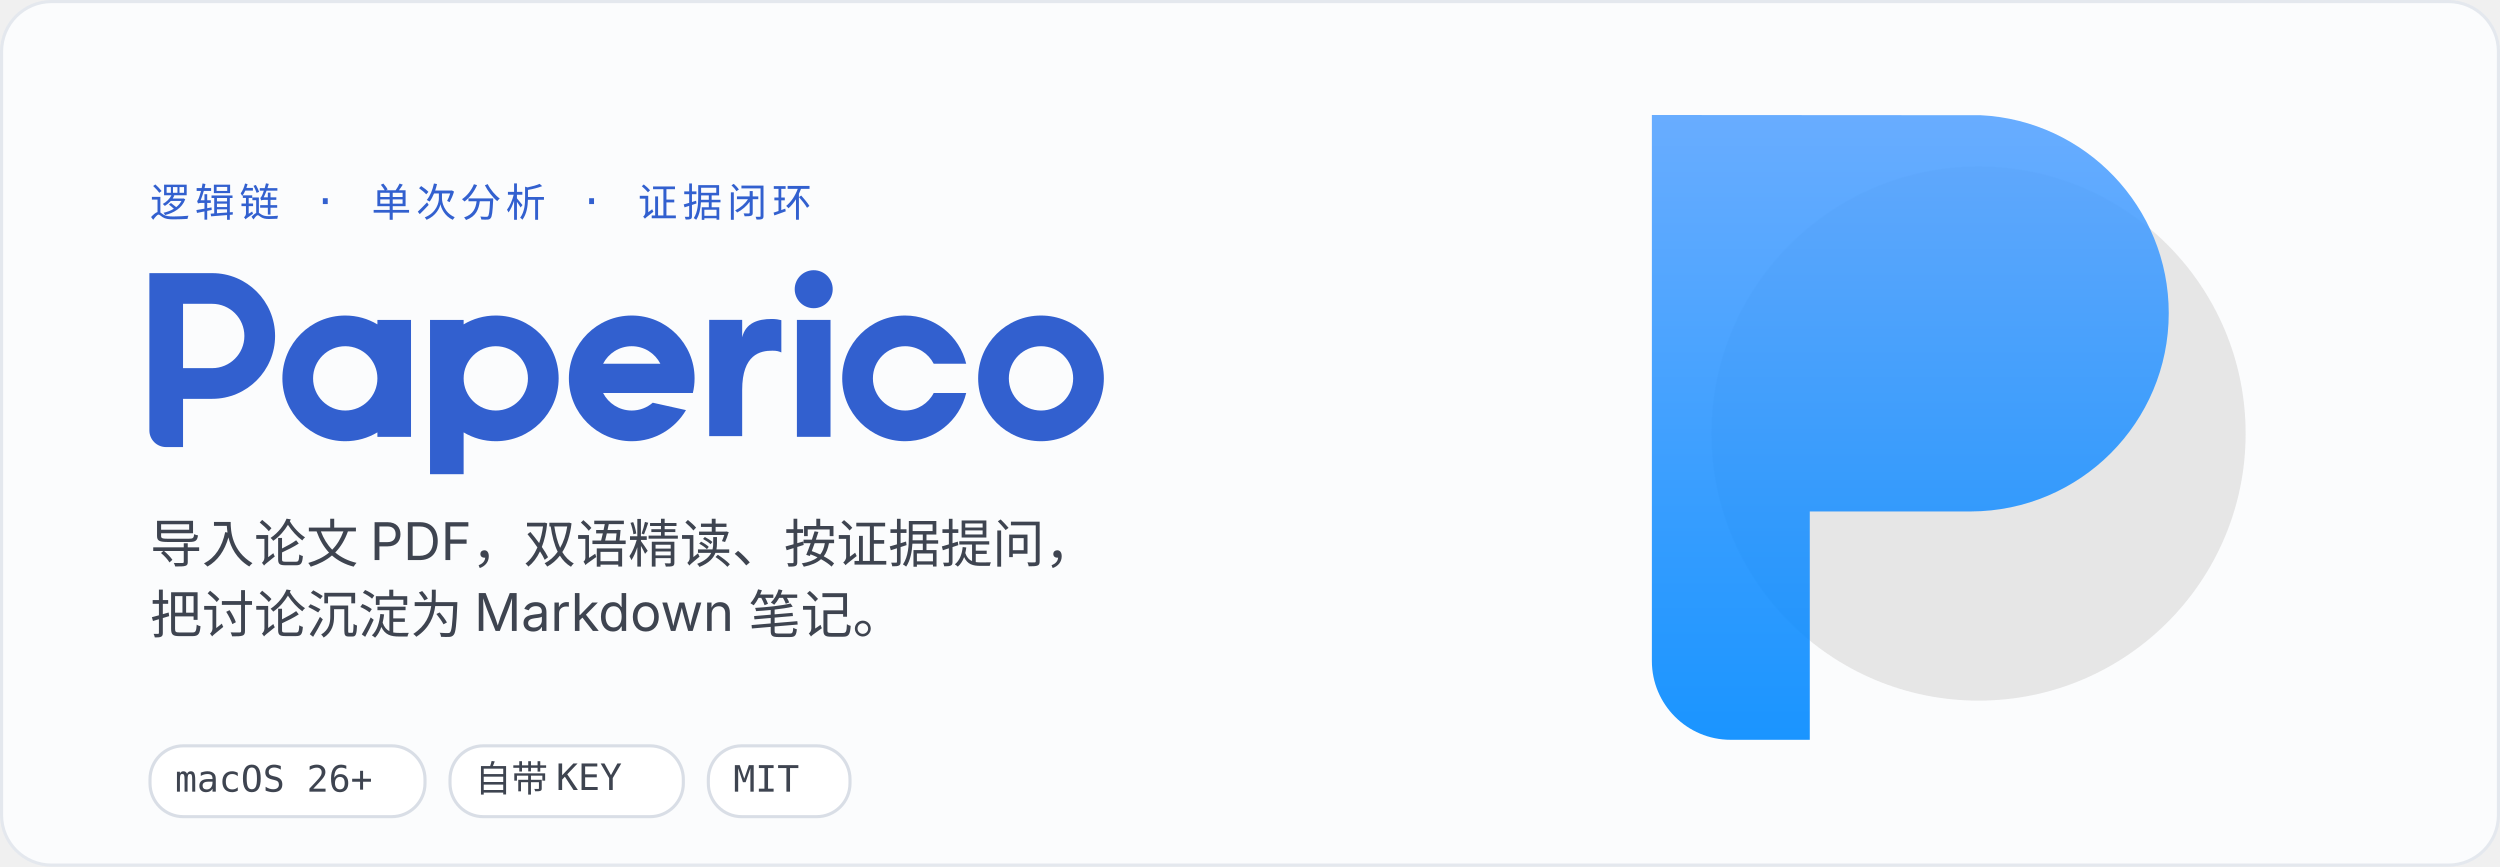
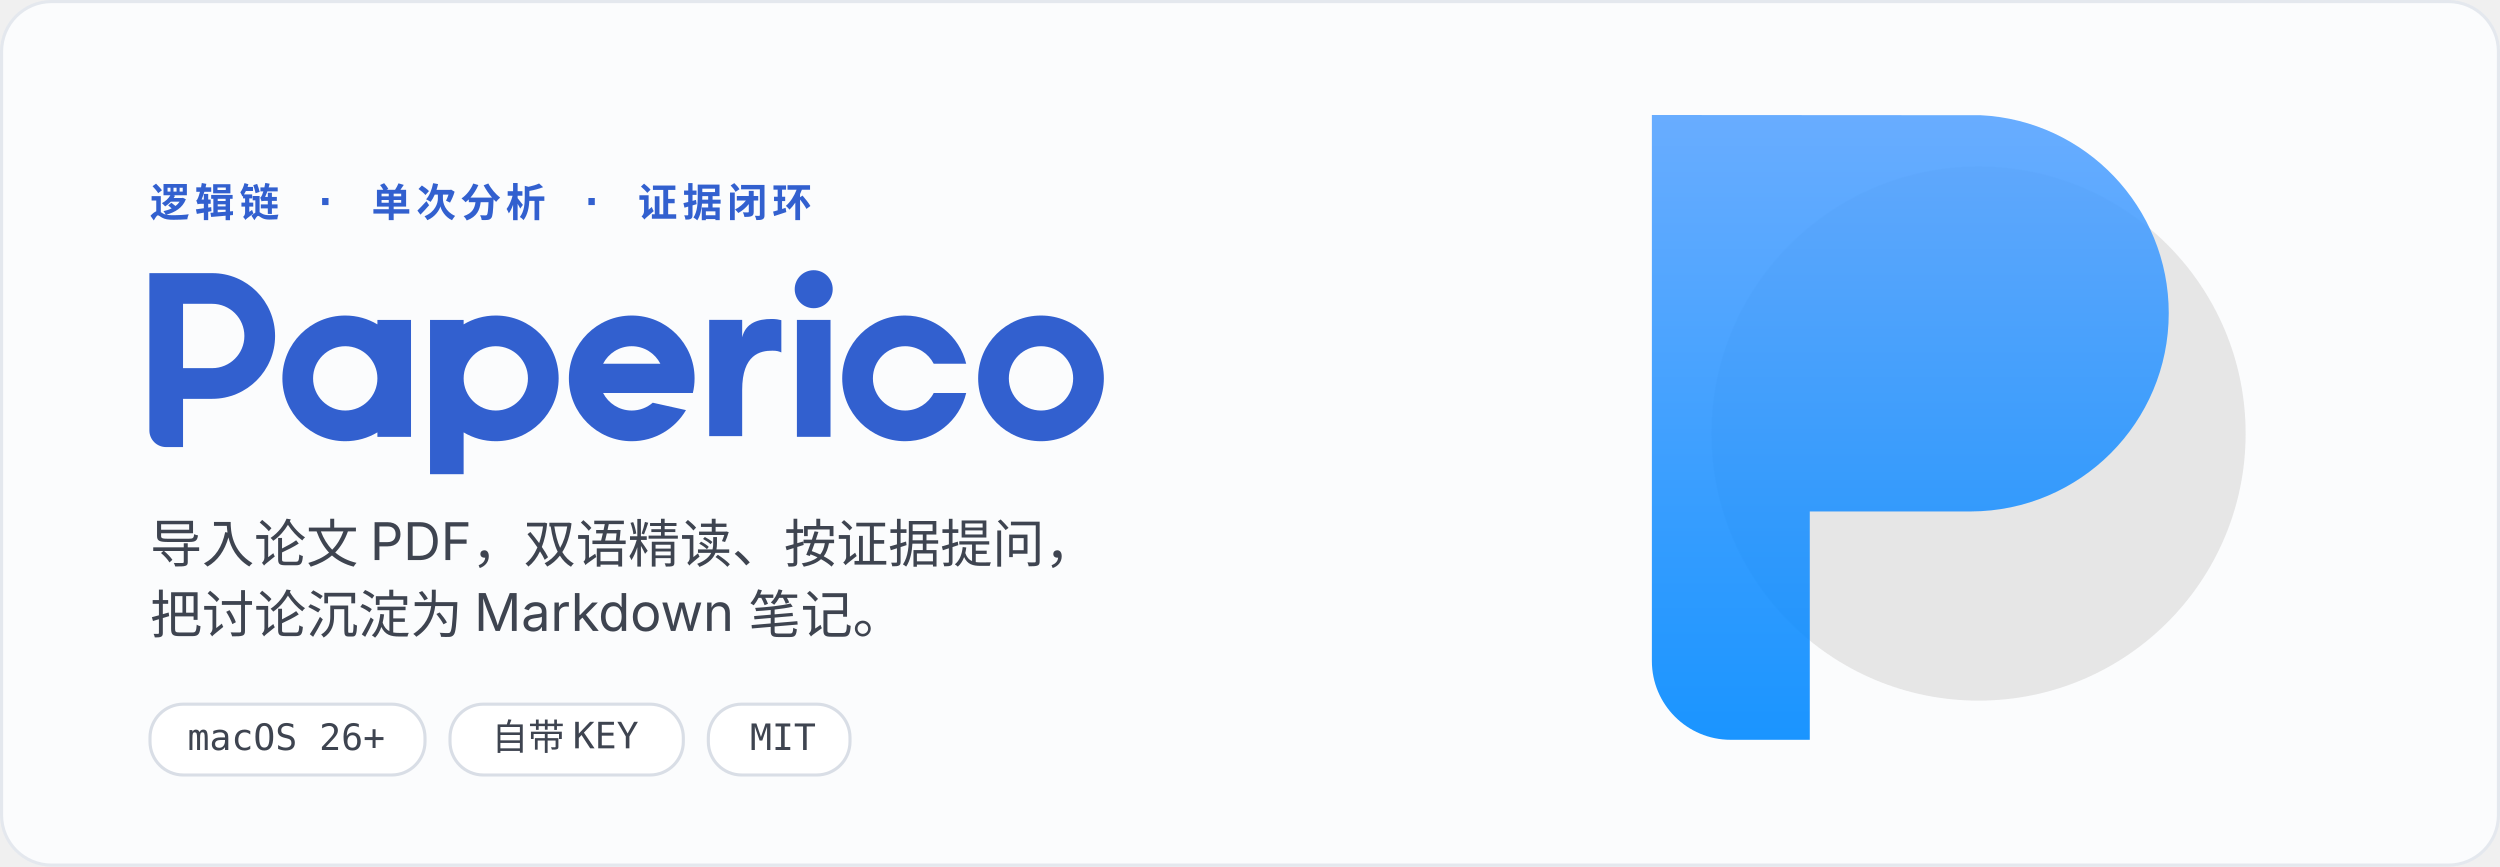
<svg xmlns="http://www.w3.org/2000/svg" width="1200" height="416" viewBox="0 0 1200 416" role="img" aria-labelledby="hero-title hero-desc">
  <defs>
    <linearGradient id="p-grad" x1="0" y1="0" x2="0" y2="1">
      <stop offset="0" stop-color="#57A3FF" />
      <stop offset="1" stop-color="#0088FF" />
    </linearGradient>
  </defs>
  <rect x="0.75" y="0.75" width="1198.5" height="414.5" rx="24" fill="#FBFCFD" stroke="#E4E8EE" stroke-width="1.5" />
  <g id="title-block" font-family="-apple-system, BlinkMacSystemFont, 'Segoe UI', 'PingFang SC', sans-serif">
-     <text x="72" y="104" font-family="ui-monospace, 'SFMono-Regular', 'Menlo', 'PingFang SC', monospace" font-size="19" letter-spacing="2.5" fill="#3260CF">逻辑链 · 单次分析 · 证据闭环</text>
+     <text x="72" y="104" font-family="ui-monospace, 'SFMono-Regular', 'Menlo', 'PingFang SC', monospace" font-size="19" font-weight="600" letter-spacing="2.5px" fill="#3260CF">逻辑链 · 单次分析 · 证据闭环</text>
    <text x="72" y="270" font-size="25" fill="#3E4450">导入论文 PDF，双语精读、按证据提问，</text>
    <text x="72" y="304" font-size="25" fill="#3E4450">把讨论沉淀为 Markdown 笔记。</text>
    <g font-family="ui-monospace, 'SFMono-Regular', 'Menlo', 'PingFang SC', monospace" font-size="17.5" fill="#3E4450">
-       <rect x="72" y="358" width="132" height="34" rx="16" fill="#FFFFFF" stroke="#D9DEE6" stroke-width="1.5" />
-       <text x="84" y="380">macOS 26+</text>
-       <rect x="216" y="358" width="112" height="34" rx="16" fill="#FFFFFF" stroke="#D9DEE6" stroke-width="1.5" />
-       <text x="228" y="380">自带 KEY</text>
-       <rect x="340" y="358" width="68" height="34" rx="16" fill="#FFFFFF" stroke="#D9DEE6" stroke-width="1.5" />
-       <text x="352" y="380">MIT</text>
+       <rect x="72" y="338" width="132" height="34" rx="16" fill="#FFFFFF" stroke="#D9DEE6" stroke-width="1.5" />
+       <text x="90" y="360">macOS 26+</text>
+       <rect x="216" y="338" width="112" height="34" rx="16" fill="#FFFFFF" stroke="#D9DEE6" stroke-width="1.5" />
+       <text x="236" y="360">自带 KEY</text>
+       <rect x="340" y="338" width="68" height="34" rx="16" fill="#FFFFFF" stroke="#D9DEE6" stroke-width="1.5" />
+       <text x="360" y="360">MIT</text>
    </g>
  </g>
  <g id="wordmark" transform="translate(70 128) scale(0.17) translate(-171 -686)" fill="#3260CF" fill-rule="evenodd">
    <path d="M276.056,1059.185l0,136.194l-48.06,0c-12.464,-0 -24.417,-4.951 -33.231,-13.765c-8.813,-8.813 -13.765,-20.767 -13.765,-33.231l0,-444.13l177.466,0c97.946,0 177.466,79.52 177.466,177.466c0,97.946 -79.52,177.466 -177.466,177.466l-82.41,0Zm0,-268.262l0,181.593l82.41,0c50.112,0 90.796,-40.684 90.796,-90.796c0,-50.112 -40.684,-90.796 -90.796,-90.796l-82.41,0Z" />
    <path d="M824.828,1153.885c-26.57,15.867 -57.627,24.986 -90.796,24.986c-97.946,0 -177.466,-79.52 -177.466,-177.466c0,-97.946 79.52,-177.466 177.466,-177.466c33.17,0 64.226,9.12 90.796,24.986l0,-12.605l94.923,0l0,330.168l-94.923,0l0,-12.605Zm0,-152.479c0,-50.112 -40.684,-90.796 -90.796,-90.796c-50.112,0 -90.796,40.684 -90.796,90.796c0,50.112 40.684,90.796 90.796,90.796c50.112,0 90.796,-40.684 90.796,-90.796Z" />
    <path d="M1068.328,1153.885l-0,118.139l-94.923,0l0,-435.702l94.923,0l0,12.605c26.57,-15.867 57.627,-24.986 90.796,-24.986c97.946,0 177.466,79.52 177.466,177.466c0,97.946 -79.52,177.466 -177.466,177.466c-33.17,0 -64.226,-9.12 -90.796,-24.986Zm-0,-152.479c0,50.112 40.684,90.796 90.796,90.796c50.112,0 90.796,-40.684 90.796,-90.796c0,-50.112 -40.684,-90.796 -90.796,-90.796c-50.112,0 -90.796,40.684 -90.796,90.796Z" />
    <path d="M1696.133,1091.004c-30.825,52.551 -87.915,87.867 -153.188,87.867c-97.946,0 -177.466,-79.52 -177.466,-177.466c0,-97.946 79.52,-177.466 177.466,-177.466c97.946,0 177.466,79.52 177.466,177.466c0,14.207 -1.673,28.026 -4.833,41.271l-253.515,-0c15.039,29.389 45.628,49.525 80.882,49.525c22.669,0 43.41,-8.326 59.327,-22.084l93.861,20.886Zm-72.306,-130.87c-15.039,-29.389 -45.628,-49.525 -80.882,-49.525c-35.255,0 -65.843,20.136 -80.882,49.525l161.765,0Z" />
    <path d="M1761.681,1164.504l93.09,0c0,0 -0,0 -0,-130.048c0,-101.415 51.542,-111.237 85.068,-111.237c13.39,0 17.888,1.837 25.539,4.899l0,-91.066c-7.014,-1.837 -16.578,-3.368 -26.779,-3.368c-39.85,0 -73.626,11.194 -83.828,51.608l0,-48.999l-93.09,0l0,328.212Z" />
    <rect x="2009.308" y="836.322" width="94.923" height="330.168" />
    <circle cx="2056.77" cy="749.652" r="53.652" />
    <path d="M2487.347,1042.677c-18.623,78.07 -88.894,136.194 -172.633,136.194c-97.946,0 -177.466,-79.52 -177.466,-177.466c0,-97.946 79.52,-177.466 177.466,-177.466c83.739,0 154.01,58.124 172.633,136.194l-91.751,0c-15.039,-29.389 -45.628,-49.525 -80.882,-49.525c-50.112,0 -90.796,40.684 -90.796,90.796c0,50.112 40.684,90.796 90.796,90.796c35.255,0 65.843,-20.136 80.882,-49.525l91.751,0Z" />
    <path d="M2698.534,823.94c97.946,0 177.466,79.52 177.466,177.466c0,97.946 -79.52,177.466 -177.466,177.466c-97.946,0 -177.466,-79.52 -177.466,-177.466c0,-97.946 79.52,-177.466 177.466,-177.466Zm0,86.669c-50.112,0 -90.796,40.684 -90.796,90.796c0,50.112 40.684,90.796 90.796,90.796c50.112,0 90.796,-40.684 90.796,-90.796c0,-50.112 -40.684,-90.796 -90.796,-90.796Z" />
  </g>
  <g id="app-icon-mark" transform="translate(0 9)">
    <circle cx="949.7" cy="199.1" r="128.2" fill="#E3E3E3" fill-opacity="0.9" />
    <path d="M868.7,346.1L830.7,346.1C809.8,346.1 792.9,329.1 792.9,308.3L792.9,46.2C792.9,46.2 896.0,46.3 941.6,46.3L948.2,46.3C949.0,46.3 949.8,46.3 950.6,46.3C950.6,46.3 950.7,46.3 950.7,46.3C1001.0,48.8 1041.0,90.4 1041.0,141.3C1041.0,193.8 998.5,236.3 946.1,236.5L945.9,236.5L868.7,236.5L868.7,346.1Z" fill="url(#p-grad)" fill-opacity="0.9" />
  </g>
</svg>
